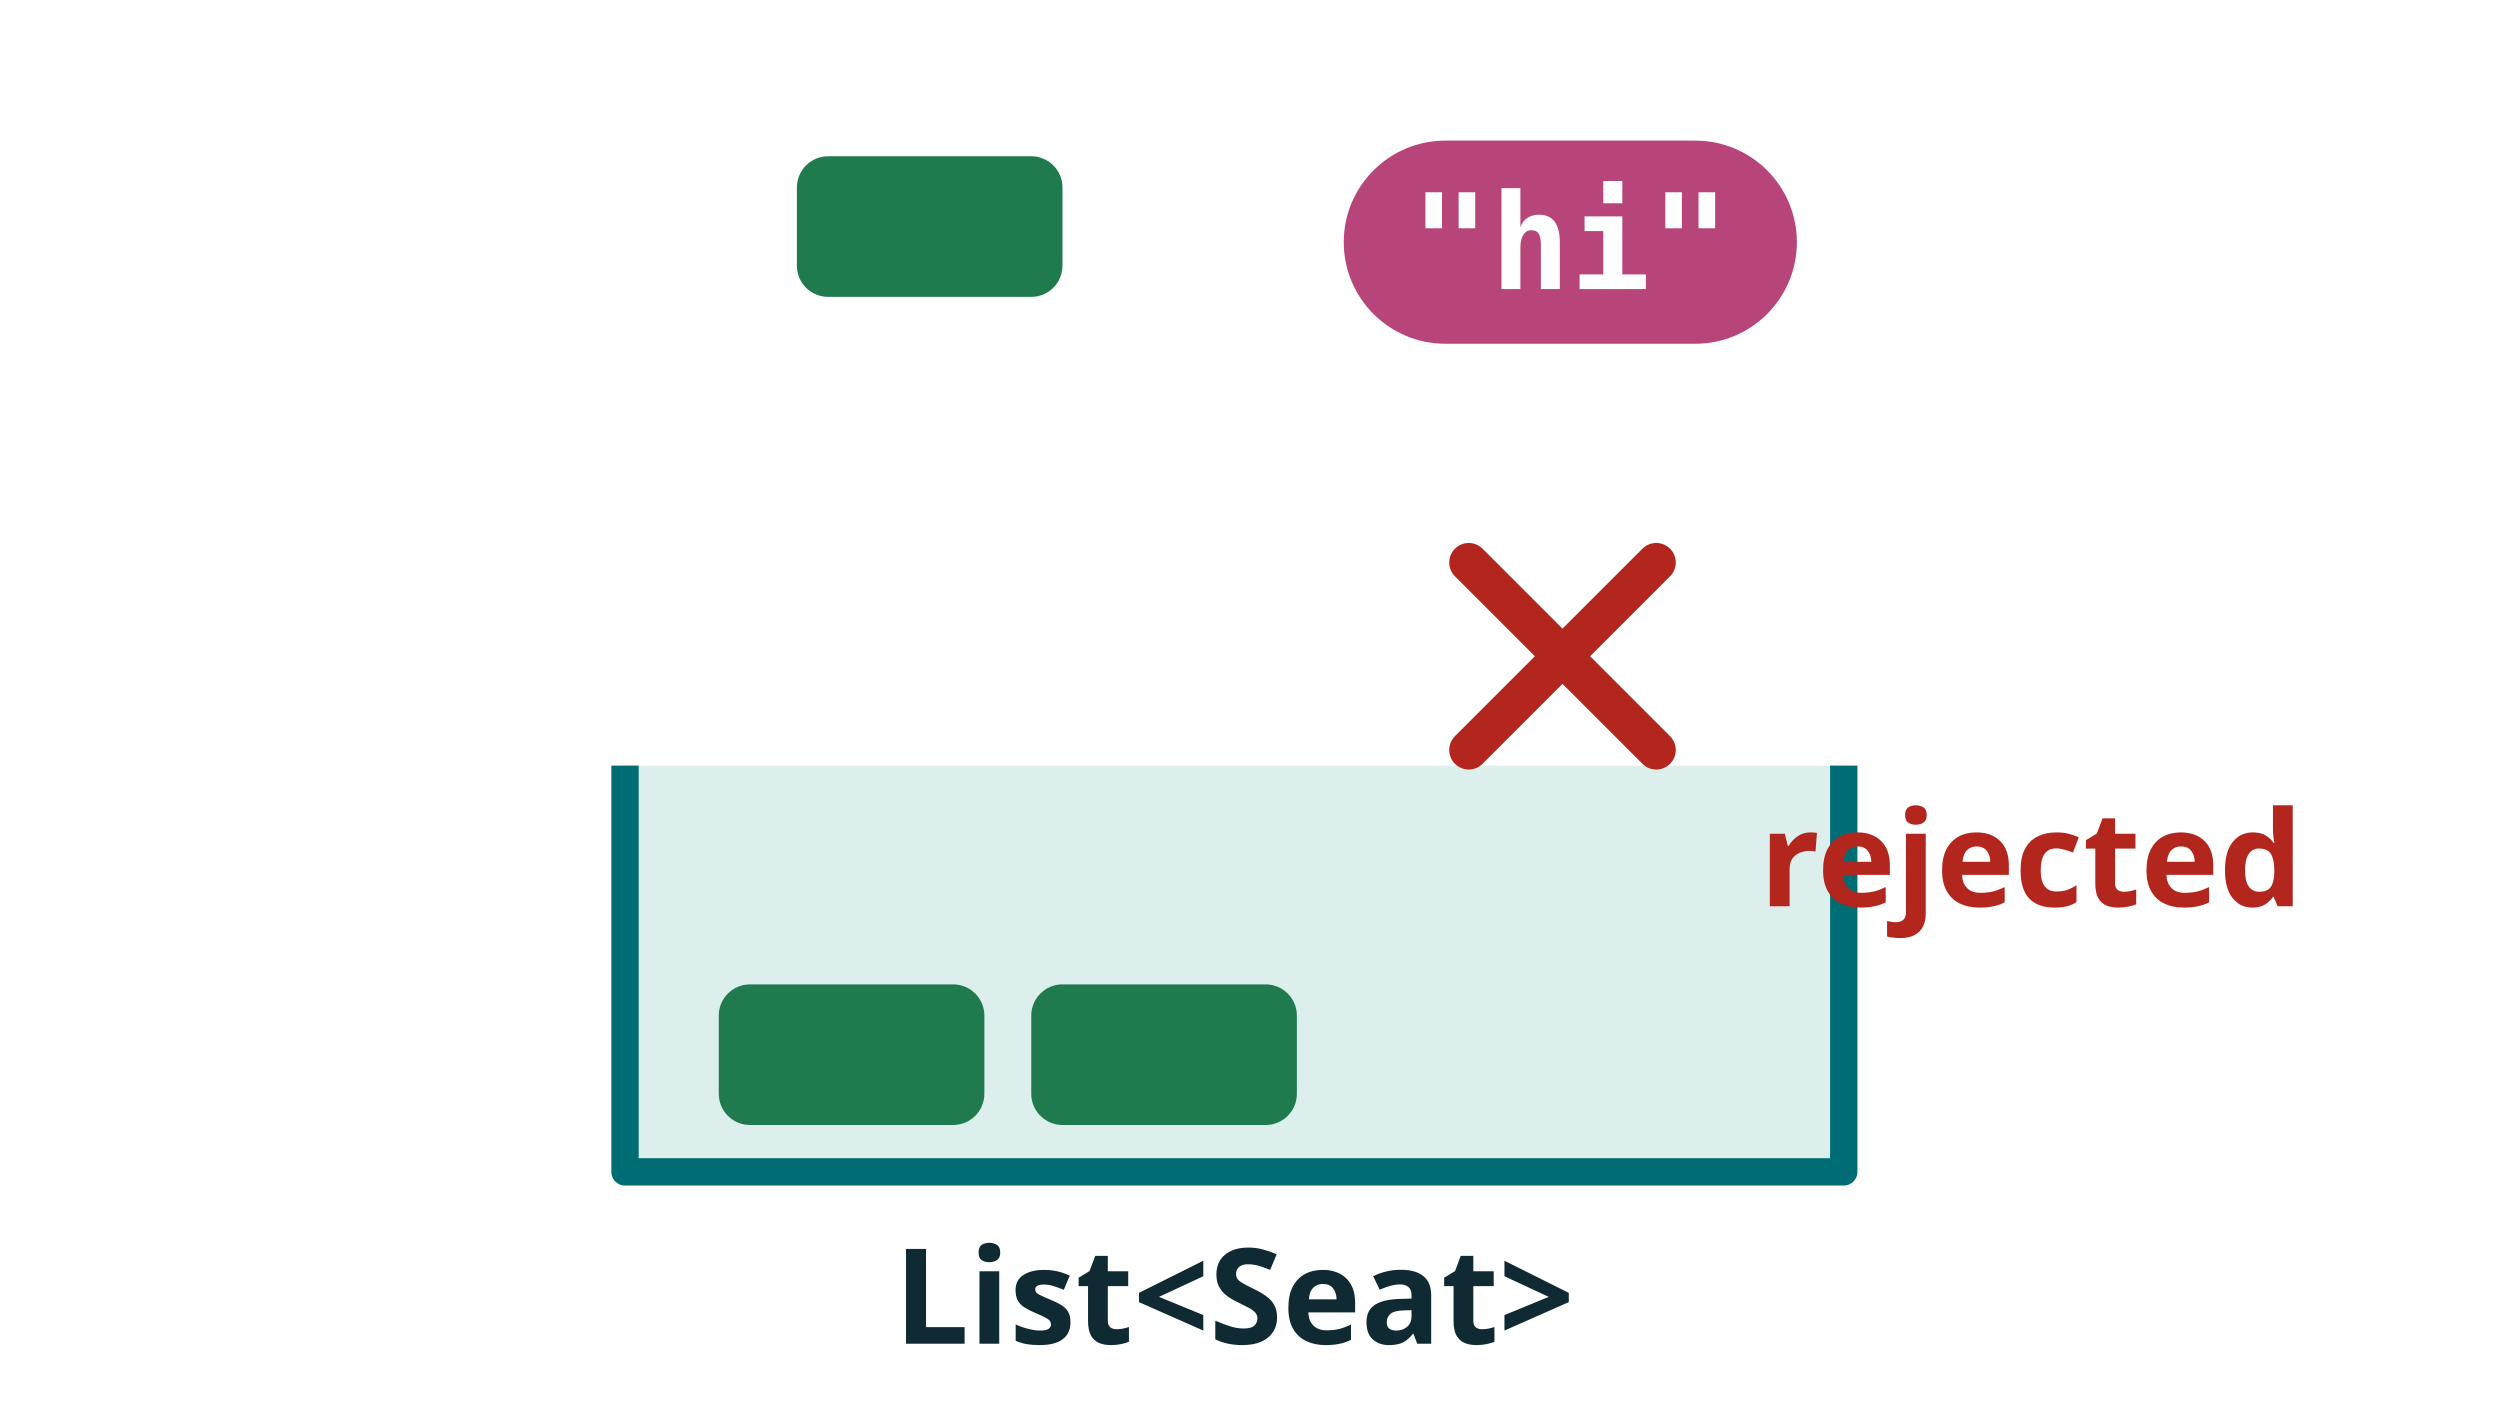
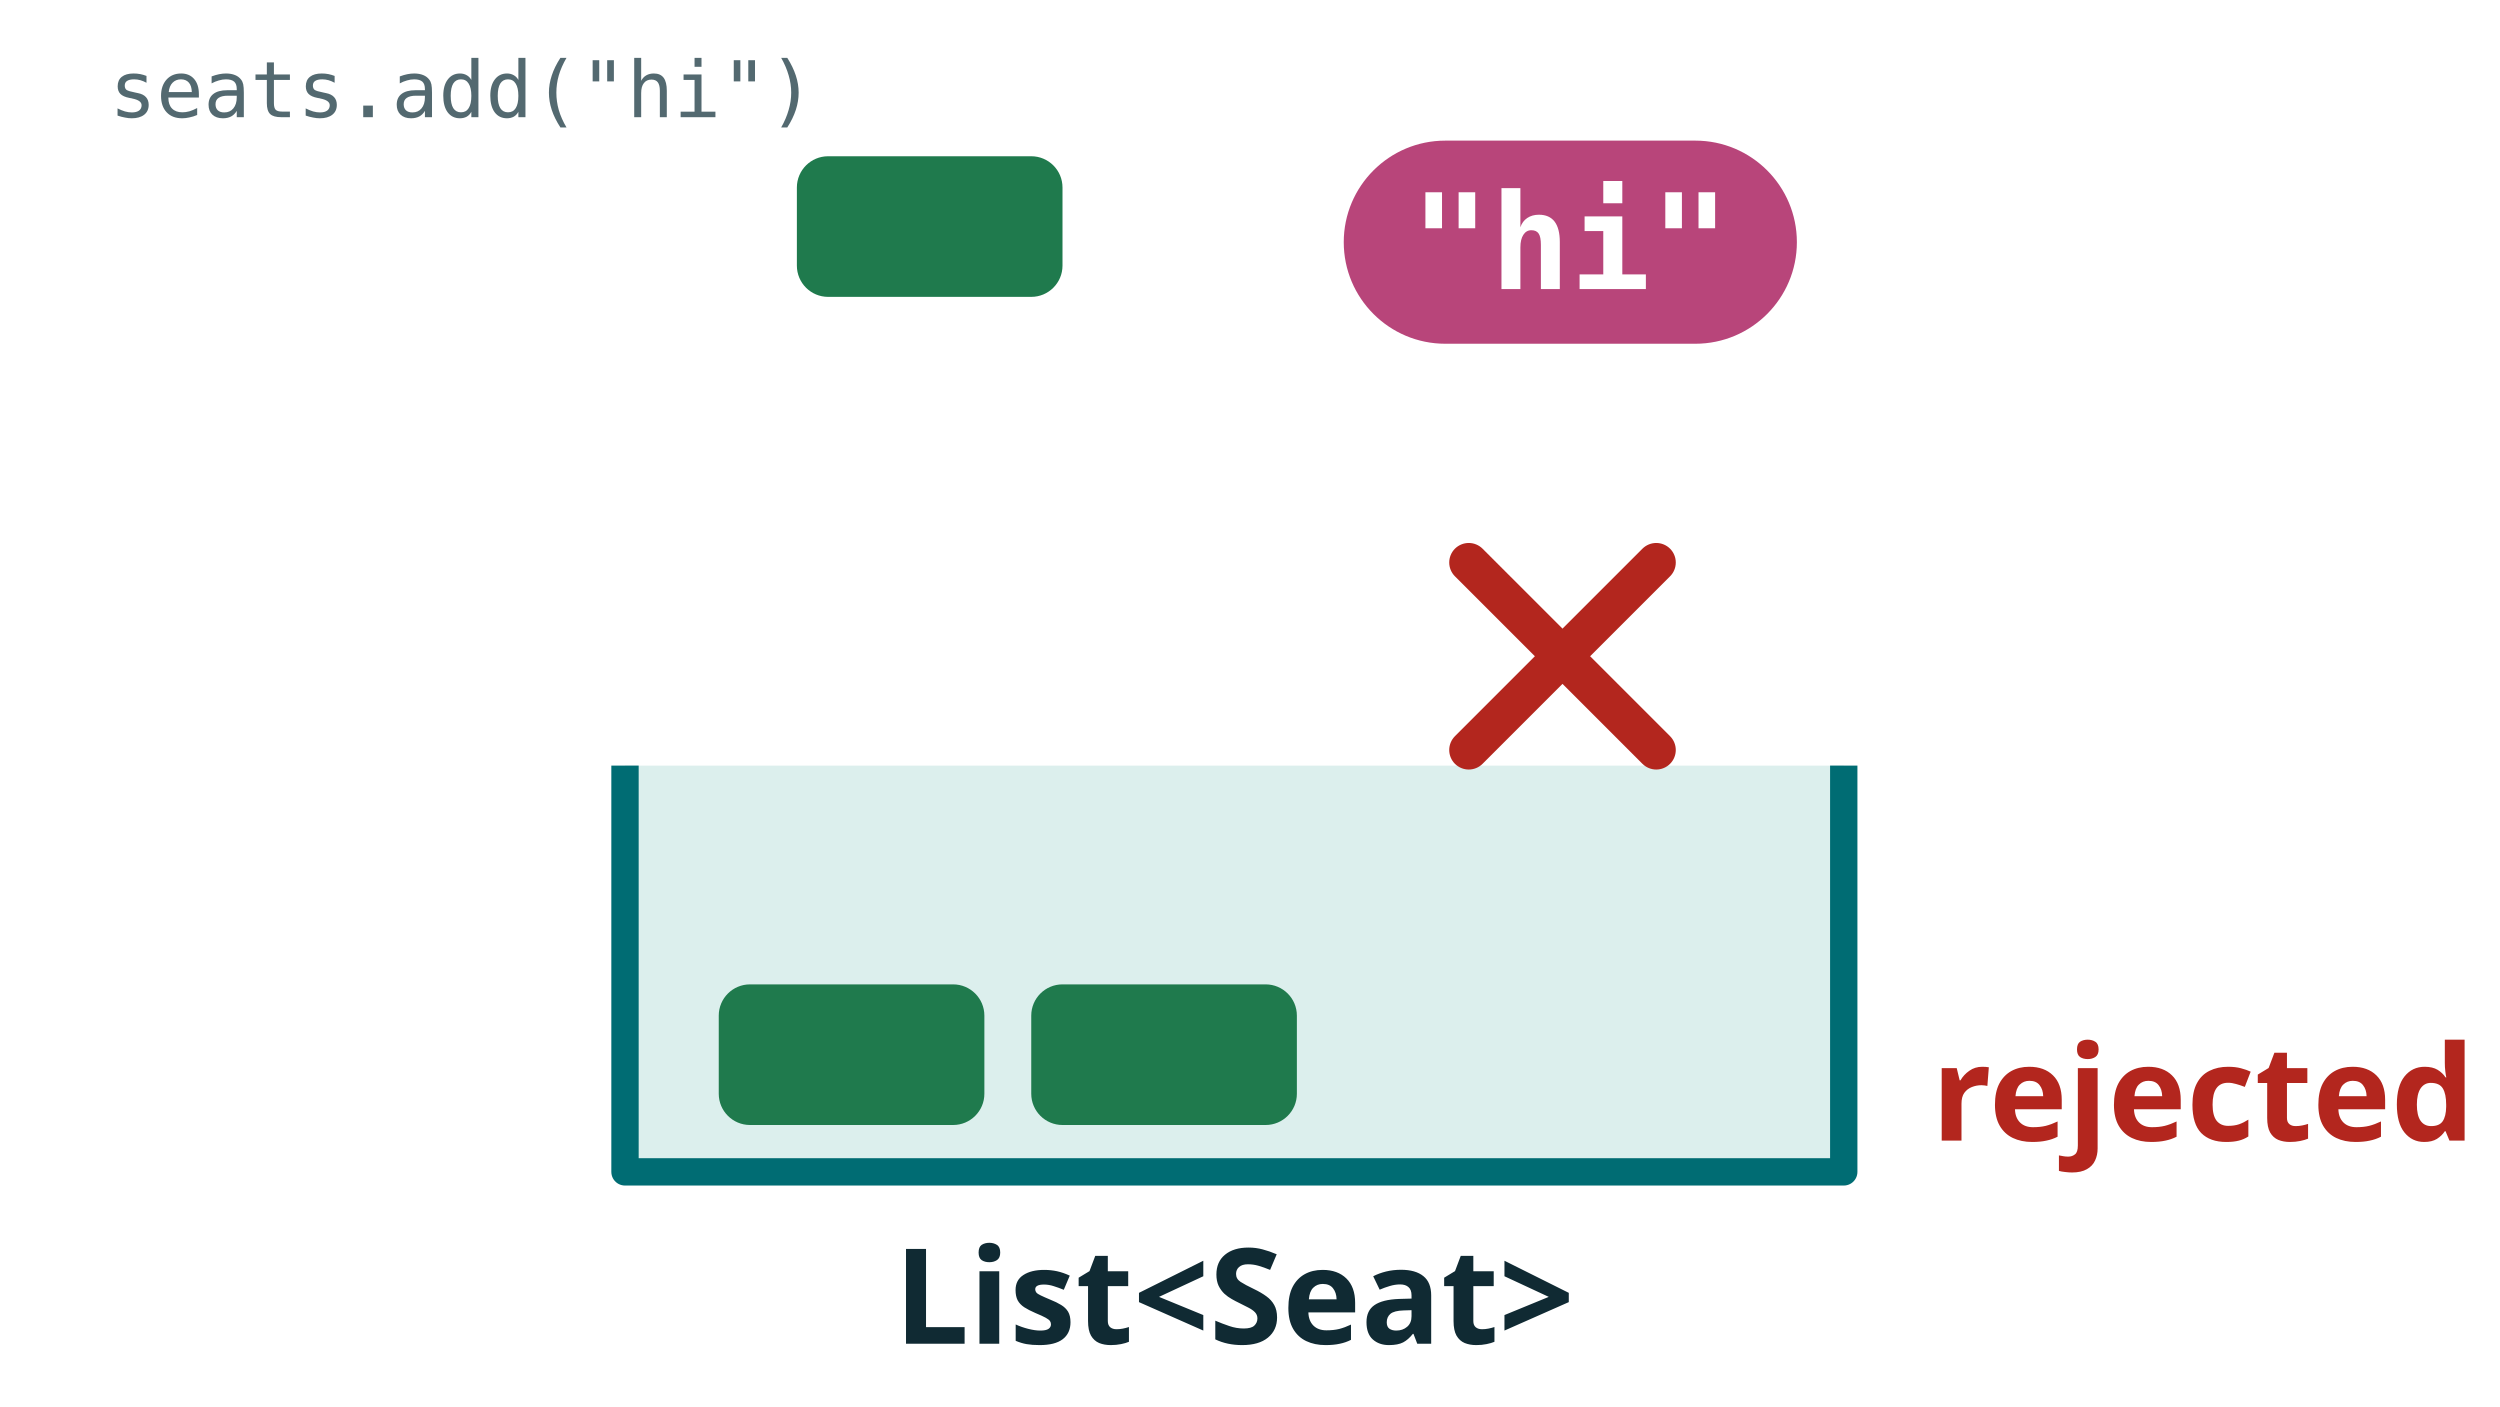
<svg xmlns="http://www.w3.org/2000/svg" viewBox="0 0 320 180" role="img" aria-label="A typed list accepts a seat and the compiler rejects a string">
  <style>
.learn-core-java-generics-t{font:600 17px system-ui,sans-serif;fill:var(--scene-ink,#102a33)}
+ .learn-core-java-generics-c{font:500 10px ui-monospace,Menlo,monospace;fill:var(--scene-muted,#536970)}
.learn-core-java-generics-ok{animation:learn-core-java-generics-in 6s ease-in infinite;animation-delay:-3s}
.learn-core-java-generics-no{animation:learn-core-java-generics-out 6s ease-in infinite;animation-delay:-3s}
.learn-core-java-generics-x{animation:learn-core-java-generics-xs 6s ease-in infinite;animation-delay:-3s}
@keyframes learn-core-java-generics-in{0%{transform:translate(0,0);opacity:1}40%{transform:translate(0,0)}50%{transform:translate(0,58px)}75%,90%{transform:translate(0,58px);opacity:1}100%{opacity:0}}
@keyframes learn-core-java-generics-out{0%{transform:translate(0,0);opacity:1}30%{transform:translate(0,38px)}50%{transform:translate(26px,26px) rotate(18deg)}80%{transform:translate(60px,-8px) rotate(30deg);opacity:1}100%{transform:translate(70px,-12px);opacity:0}}
@keyframes learn-core-java-generics-xs{0%,28%{opacity:0}34%,62%{opacity:1}75%,100%{opacity:0}}
</style>
  <rect width="320" height="180" fill="var(--scene-card,#fff)" />
  <path d="M80 98V150H236V98" fill="var(--scene-accent-soft,#dcefed)" stroke="var(--scene-accent,#006c73)" stroke-width="3.5" stroke-linejoin="round" />
  <text class="learn-core-java-generics-t" x="158" y="172" text-anchor="middle">List&lt;Seat&gt;</text>
  <g fill="var(--scene-good,#1f7a4d)">
    <rect x="92" y="126" width="34" height="18" rx="4" />
    <rect x="132" y="126" width="34" height="18" rx="4" />
  </g>
  <g class="learn-core-java-generics-ok">
    <rect x="102" y="20" width="34" height="18" rx="4" fill="var(--scene-good,#1f7a4d)" />
  </g>
  <g class="learn-core-java-generics-no">
    <rect x="172" y="18" width="58" height="26" rx="13" fill="var(--scene-grow,#b8457a)" />
    <text x="201" y="37" text-anchor="middle" font-family="ui-monospace,Menlo,monospace" font-size="17" font-weight="700" fill="var(--scene-card,#fff)">"hi"</text>
  </g>
  <g class="learn-core-java-generics-x" stroke="var(--scene-bad,#b3261e)" stroke-width="5" stroke-linecap="round">
    <path d="M188 72l24 24M212 72l-24 24" />
  </g>
-   <text class="learn-core-java-generics-t" x="260" y="116" text-anchor="middle" fill="var(--scene-bad,#b3261e)" style="fill:var(--scene-bad,#b3261e)">rejected</text>
+   <text class="learn-core-java-generics-t" x="282" y="146" text-anchor="middle" fill="var(--scene-bad,#b3261e)" style="fill:var(--scene-bad,#b3261e)">rejected</text>
+   <text class="learn-core-java-generics-c" x="14" y="15">seats.add("hi")</text>
</svg>
